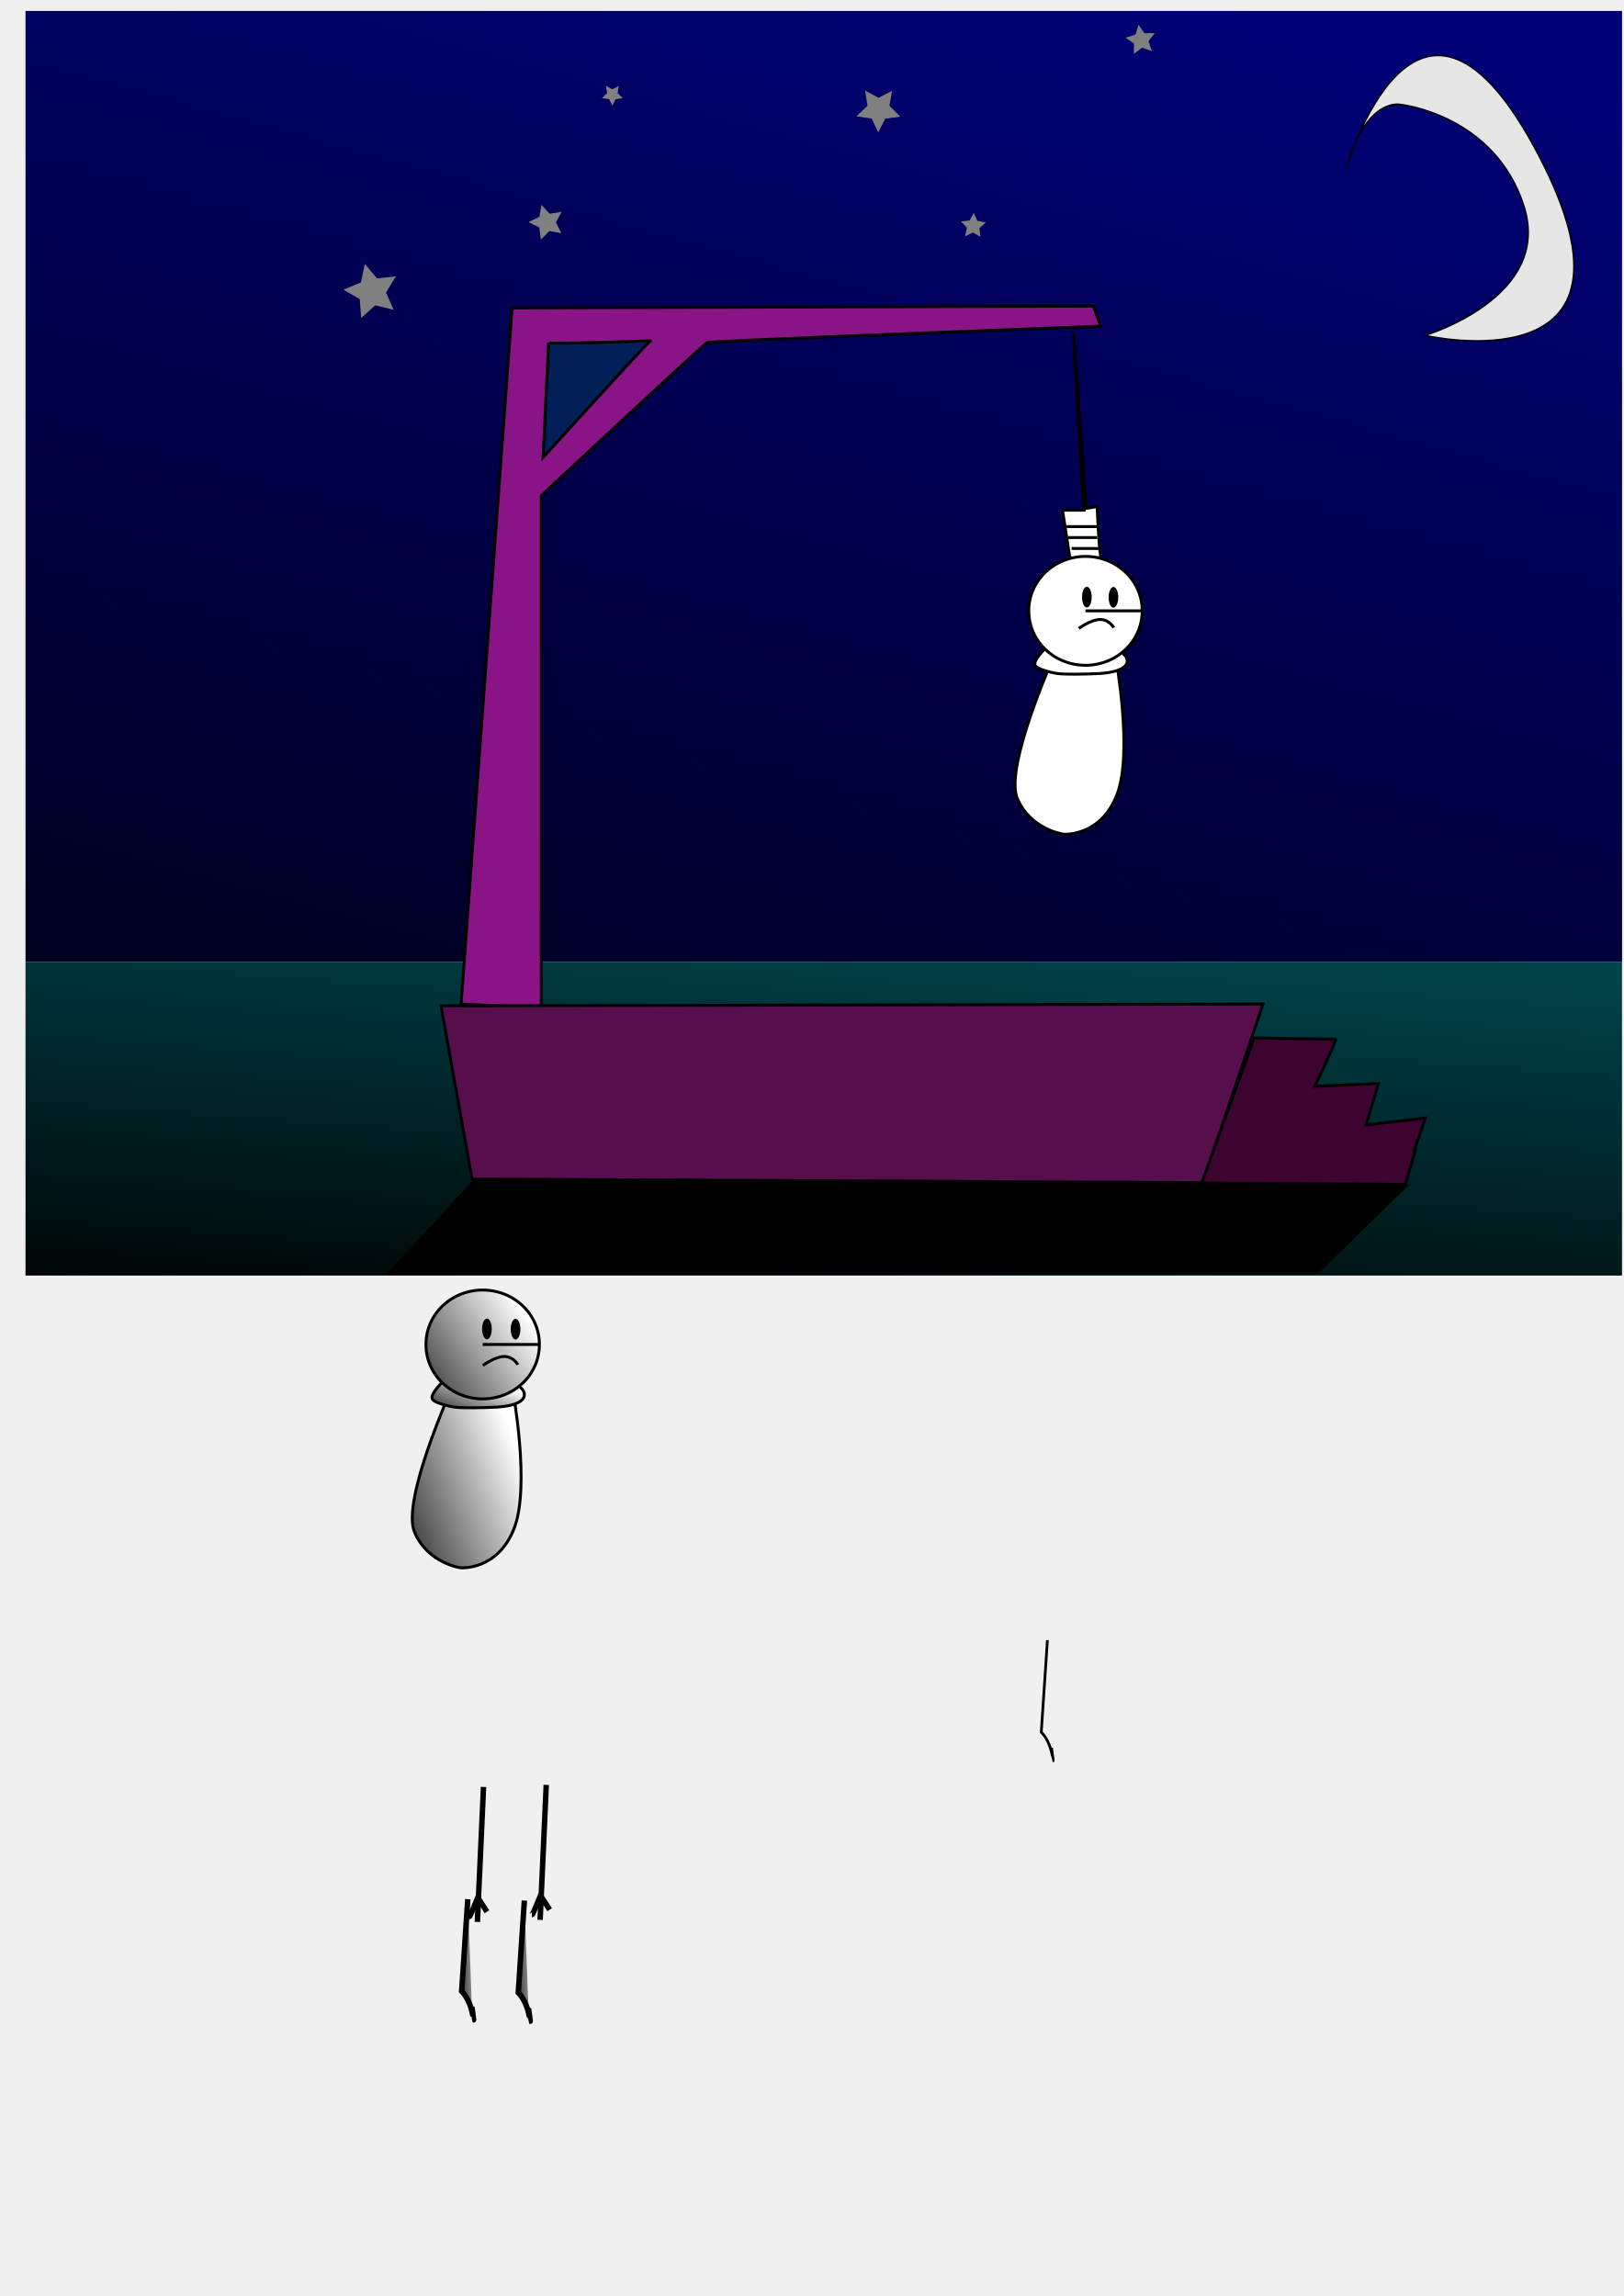
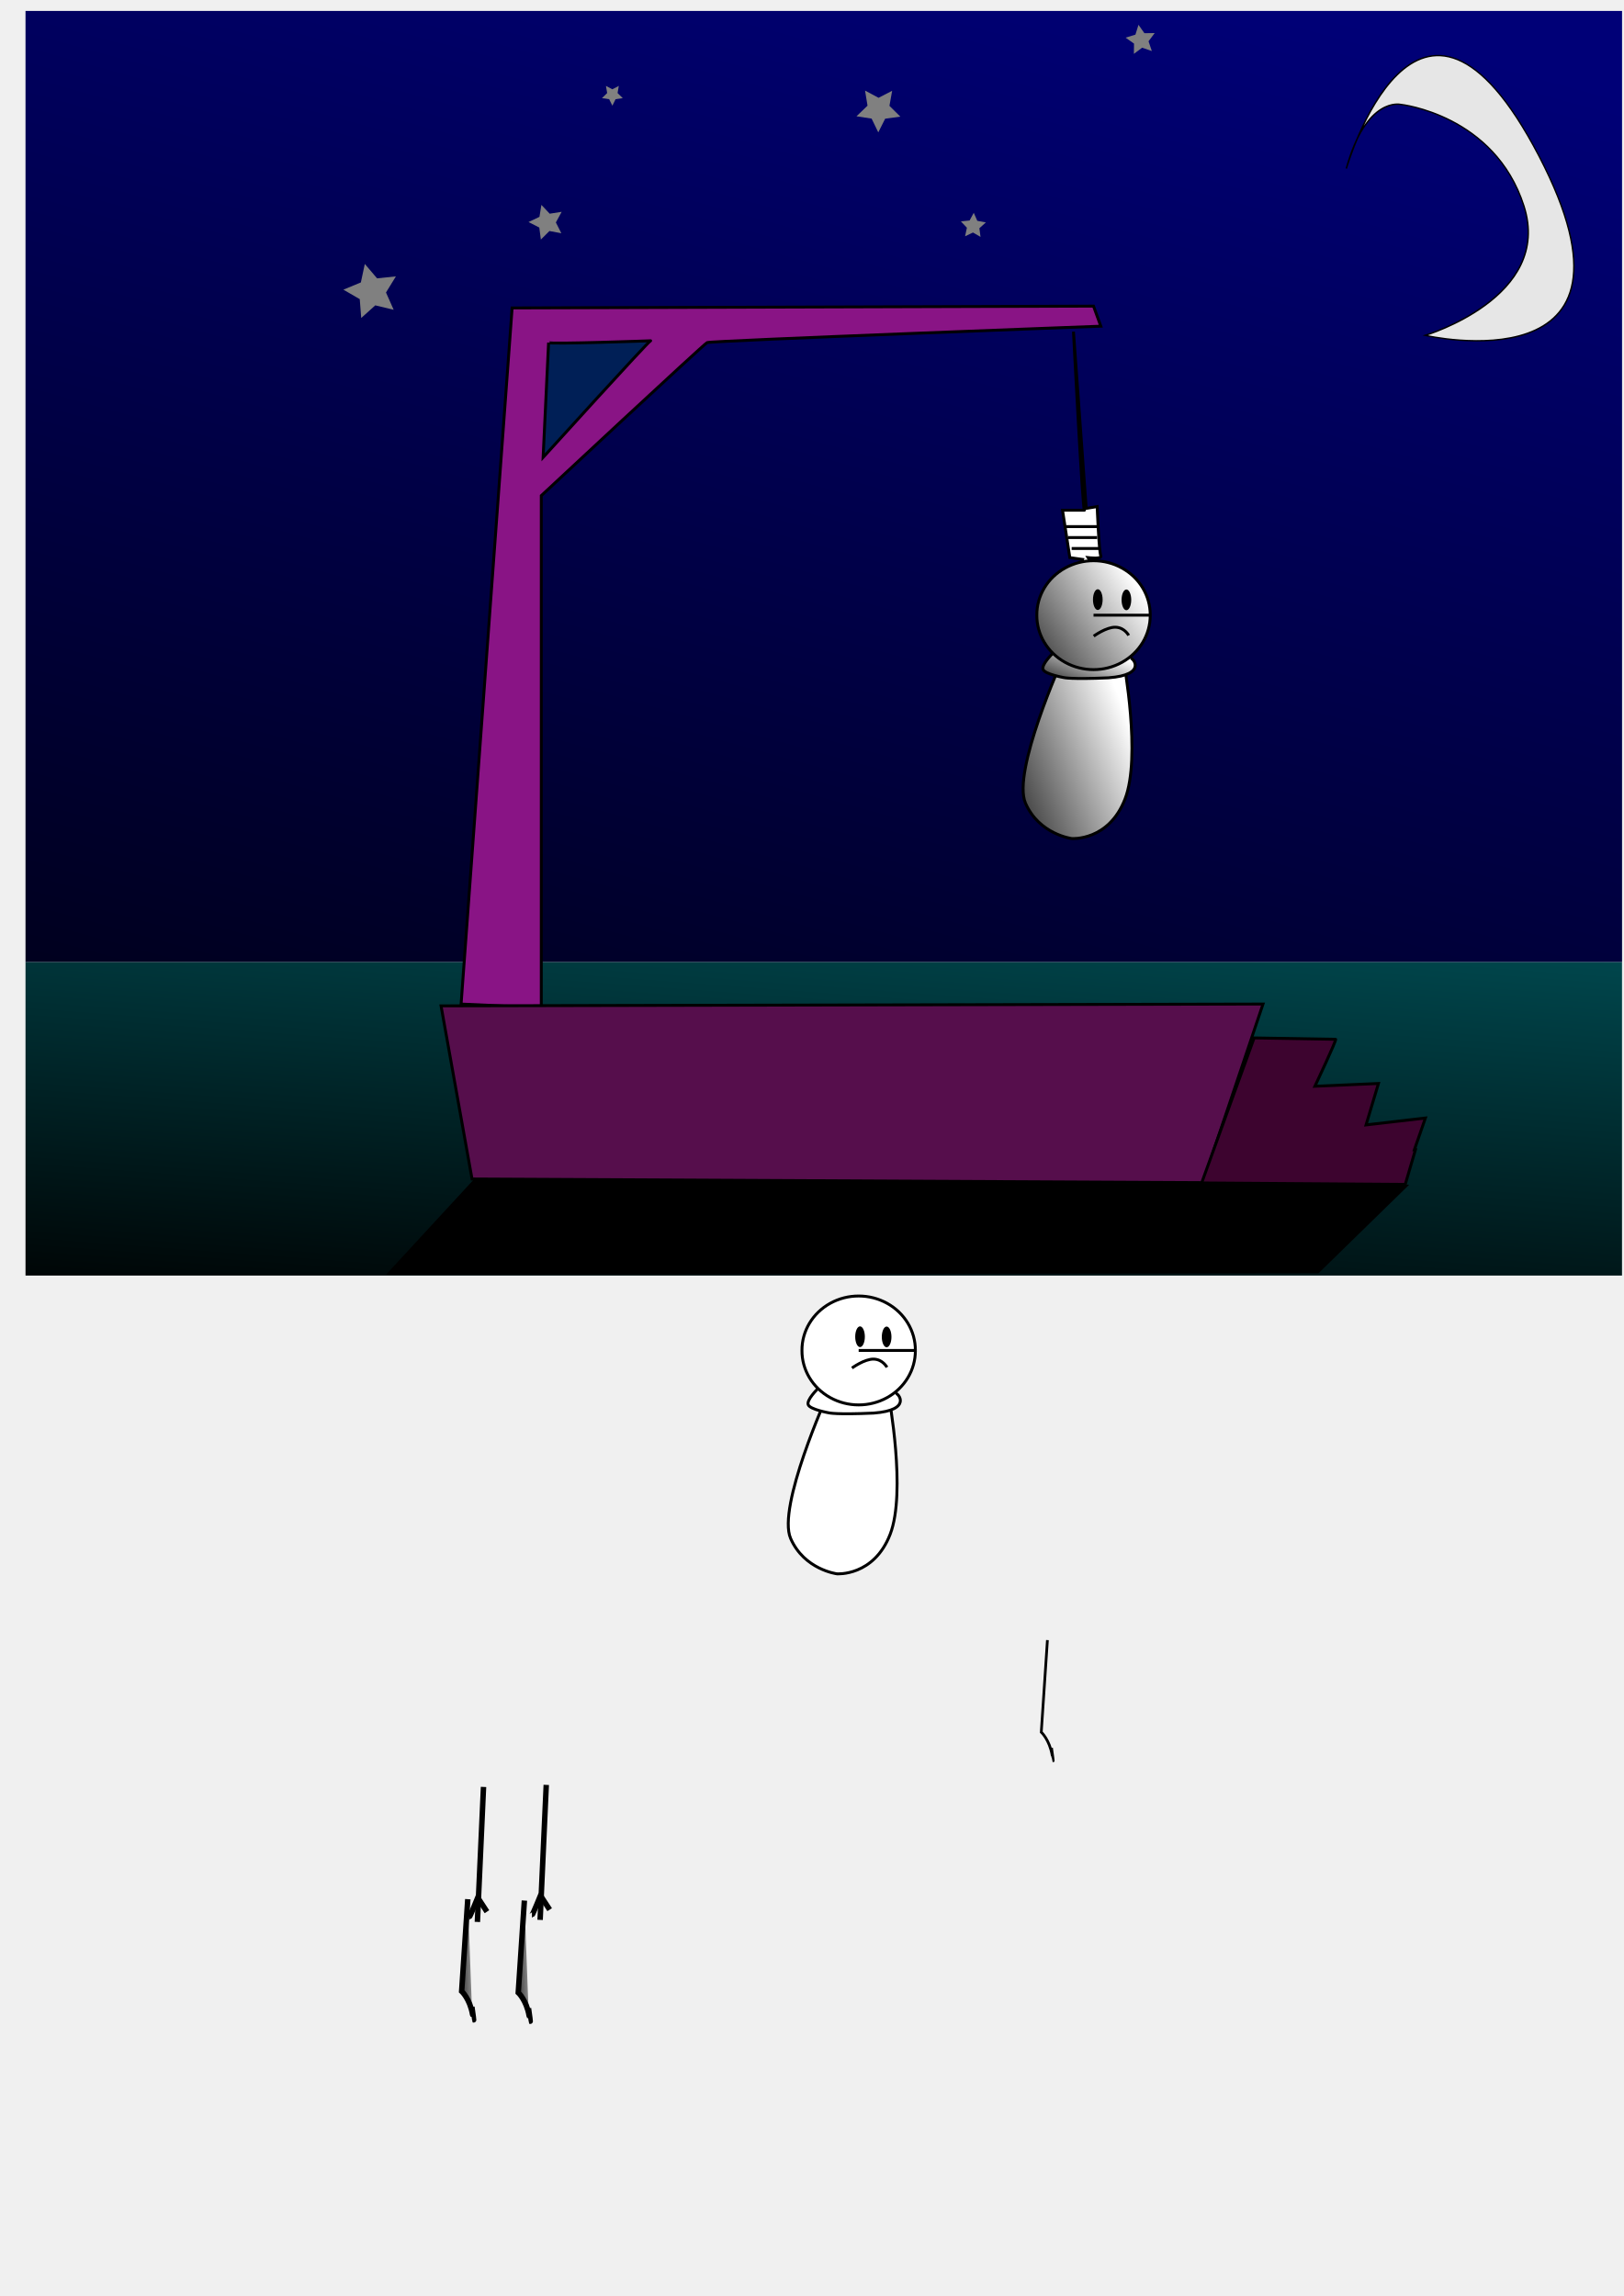
<svg xmlns="http://www.w3.org/2000/svg" xmlns:xlink="http://www.w3.org/1999/xlink" version="1" x="0" y="0" width="744.094" height="1052.362" id="svg548">
  <defs id="defs550">
    <linearGradient x1="0" y1="0" x2="1" y2="0" id="linearGradient824" gradientUnits="objectBoundingBox" spreadMethod="pad">
      <stop style="stop-color:#ffffff;stop-opacity:1;" offset="0" id="stop825" />
      <stop style="stop-color:#000000;stop-opacity:1;" offset="1" id="stop826" />
    </linearGradient>
    <linearGradient x1="0" y1="0" x2="1" y2="0" id="linearGradient577" gradientUnits="objectBoundingBox" spreadMethod="pad">
      <stop style="stop-color:#005a62;stop-opacity:1;" offset="0" id="stop578" />
      <stop style="stop-color:#000000;stop-opacity:1;" offset="1" id="stop579" />
    </linearGradient>
    <linearGradient x1="0" y1="0" x2="1" y2="0" id="linearGradient598" gradientUnits="objectBoundingBox" spreadMethod="pad">
      <stop style="stop-color:#000077;stop-opacity:1;" offset="0" id="stop599" />
      <stop style="stop-color:#000000;stop-opacity:1;" offset="1" id="stop600" />
    </linearGradient>
    <linearGradient x1="0.928" y1="0.055" x2="0.234" y2="1.578" id="linearGradient601" xlink:href="#linearGradient598" gradientUnits="objectBoundingBox" spreadMethod="pad" />
    <linearGradient id="linearGradient602" xlink:href="#linearGradient577" x1="0.777" y1="-0.52" x2="0.139" y2="1.18" gradientUnits="objectBoundingBox" spreadMethod="pad" />
    <linearGradient xlink:href="#linearGradient824" id="linearGradient728" x1="2.14" y1="0.523" x2="-0.535" y2="1.258" gradientUnits="objectBoundingBox" spreadMethod="pad" />
    <linearGradient xlink:href="#linearGradient824" id="linearGradient729" />
    <linearGradient xlink:href="#linearGradient824" id="linearGradient800" x1="0.915" y1="0.258" x2="-0.322" y2="1.07" gradientUnits="objectBoundingBox" spreadMethod="pad" />
    <linearGradient xlink:href="#linearGradient824" id="linearGradient877" />
  </defs>
  <rect width="731.643" height="435.979" x="11.693" y="5.01" style="font-size:12;fill:url(#linearGradient601);fill-rule:evenodd;stroke-width:1pt;" id="rect597" />
  <rect width="731.624" height="143.656" x="11.693" y="440.989" style="font-size:12;fill:url(#linearGradient602);fill-rule:evenodd;stroke-width:1pt;" id="rect603" />
  <path d="M 211.308 460.2 L 234.694 141.15 L 501.125 140.315 L 504.466 149.502 C 504.466 149.502 325.731 156.184 324.061 157.019 C 322.39 157.854 248.057 227.176 248.057 227.176 L 248.057 461.87 L 211.308 460.2 z " transform="translate(0,-3.051758e-5)" style="font-size:12;fill:#891485;fill-rule:evenodd;stroke:#000000;stroke-width:1pt;" id="path579" />
  <path d="M 202.12 461.035 L 578.799 460.2 L 551.237 542.05 L 216.319 540.38 L 202.12 461.035 z " style="font-size:12;fill:#560e4c;fill-rule:evenodd;stroke:#000000;stroke-width:1pt;" id="path578" />
  <path d="M 491.938 152.008 C 491.938 152.008 496.114 233.858 496.949 233.858 C 497.784 233.858 486.926 233.858 486.926 233.858 L 490.267 255.574 L 496.114 256.409 L 483.586 293.993 C 483.586 293.993 502.795 306.521 503.631 305.686 C 504.466 304.851 520.335 294.828 520.335 293.158 C 520.335 291.487 498.619 255.574 498.619 255.574 C 498.619 255.574 505.301 256.409 504.466 254.738 C 503.631 253.068 502.795 232.188 502.795 232.188 L 497.784 233.023 L 491.938 152.008 z " style="font-size:12;fill:#ffffff;fill-rule:evenodd;stroke:#000000;stroke-width:1pt;" id="path582" />
  <path d="M 498.62 269.772 L 490.267 288.147 L 500.29 296.499 L 510.312 287.311 L 498.62 269.772 z " transform="translate(0,-3.051758e-5)" style="font-size:12;fill:#002252;fill-rule:evenodd;stroke:#000000;stroke-width:1pt;fill-opacity:1;" id="path583" />
  <path d="M 488.597 241.375 C 489.432 241.375 502.795 241.375 502.795 241.375 " style="font-size:12;fill:none;fill-rule:evenodd;stroke:#000000;stroke-width:1pt;" id="path584" />
  <path d="M 489.432 246.386 L 502.795 246.386 " style="font-size:12;fill:none;fill-rule:evenodd;stroke:#000000;stroke-width:1pt;" id="path585" />
  <path d="M 491.102 251.398 L 503.631 251.398 " style="font-size:12;fill:none;fill-rule:evenodd;stroke:#000000;stroke-width:1pt;" id="path586" />
  <path d="M 251.398 157.019 L 248.892 209.637 C 248.892 209.637 297.334 156.184 298.169 156.184 C 299.005 156.184 251.398 157.854 251.398 157.019 z " style="font-size:12;fill:#001f56;fill-rule:evenodd;stroke:#000000;stroke-width:1pt;" id="path587" />
  <polygon points="412.593,53.453 405.643,54.409 402.49,60.676 399.433,54.362 392.498,53.3 397.559,48.441 396.426,41.518 402.611,44.83 408.845,41.612 407.607,48.518 412.593,53.453 " style="font-size:12;fill:#808080;fill-rule:evenodd;stroke-width:1pt;" id="polygon590" />
  <polygon points="257.244,106.906 251.793,105.886 247.861,109.798 247.147,104.298 242.211,101.768 247.222,99.389 248.103,93.913 251.913,97.943 257.393,97.089 254.738,101.958 257.244,106.906 " style="font-size:12;fill:#808080;fill-rule:evenodd;stroke-width:1pt;" id="polygon591" />
  <polygon points="449.342,108.576 445.88,106.574 442.268,108.291 443.102,104.38 440.353,101.475 444.331,101.06 446.244,97.547 447.868,101.202 451.8,101.936 448.826,104.61 449.342,108.576 " style="font-size:12;fill:#808080;fill-rule:evenodd;stroke-width:1pt;" id="polygon592" />
  <polygon points="527.852,23.385 523.395,21.874 519.623,24.688 519.683,19.983 515.841,17.265 520.335,15.868 521.732,11.374 524.449,15.217 529.155,15.156 526.341,18.928 527.852,23.385 " style="font-size:12;fill:#808080;fill-rule:evenodd;stroke-width:1pt;" id="polygon593" />
  <polygon points="280.63,48.441 279.157,45.457 275.864,44.979 278.247,42.656 277.685,39.376 280.63,40.925 283.576,39.376 283.013,42.656 285.396,44.979 282.103,45.457 280.63,48.441 " style="font-size:12;fill:#808080;fill-rule:evenodd;stroke-width:1pt;" id="polygon594" />
  <polygon points="180.405,141.985 171.982,139.957 165.536,145.746 164.862,137.108 157.365,132.767 165.371,129.457 167.183,120.985 172.806,127.576 181.423,126.682 176.891,134.066 180.405,141.985 " style="font-size:12;fill:#808080;fill-rule:evenodd;stroke-width:1pt;" id="polygon595" />
  <path d="M 442.661 674.848 C 442.661 674.848 688.212 598.009 566.271 811.822 C 444.331 1025.64 350.788 821.845 350.788 821.845 C 350.788 821.845 457.694 897.013 516.159 826.856 C 574.624 756.698 527.852 681.53 527.852 681.53 C 527.852 681.53 514.489 651.462 442.661 674.848 z " transform="matrix(0.260879,-0.367772,0.409279,0.290322,225.291,44.12404)" style="font-size:12;fill:#e6e6e6;fill-rule:evenodd;stroke:#000000;stroke-width:1pt;" id="path606" />
  <path style="fill:#3d042f;fill-rule:evenodd;stroke:#000000;stroke-opacity:1;stroke-width:1pt;stroke-linejoin:miter;stroke-linecap:butt;fill-opacity:1;" d="M 574.736 475.727 C 574.736 475.727 611.449 476.36 612.082 476.36 C 612.715 476.36 602.587 497.881 602.587 497.881 L 631.704 496.615 L 626.007 515.604 L 653.225 512.439 L 648.161 526.997 L 648.646 526.997 L 643.985 542.853 L 550.683 542.189 L 574.736 475.727 z " id="path580" />
  <path style="fill:#000000;fill-rule:evenodd;stroke:black;stroke-opacity:1;stroke-width:1pt;stroke-linejoin:miter;stroke-linecap:butt;fill-opacity:1;" d="M 217.411 541.281 L 178.425 583.549 L 603.919 582.963 L 644.18 543.65 L 217.411 541.281 z " id="path581" />
  <path style="font-size:12;fill:none;fill-rule:evenodd;stroke:#000000;stroke-width:1.25;stroke-dasharray:none;" d="M 398.125 738.3 L 395.312 780.487 C 395.312 780.487 399.062 783.924 400.312 791.112 C 401.562 798.299 400 787.675 400 787.675 " id="path610" transform="translate(81.875,13.43739)" />
  <path style="font-size:12;fill:url(#linearGradient728);fill-rule:evenodd;stroke:#000000;stroke-width:2.5;" d="M 398.125 738.3 L 395.312 780.487 C 395.312 780.487 399.062 783.924 400.312 791.112 C 401.562 798.299 400 787.675 400 787.675 " id="path805" transform="translate(-157.8125,132.8125)" />
  <path style="font-size:12;fill:url(#linearGradient728);fill-rule:evenodd;stroke:#000000;stroke-width:2.5;" d="M 398.125 738.3 L 395.312 780.487 C 395.312 780.487 399.062 783.924 400.312 791.112 C 401.562 798.299 400 787.675 400 787.675 " id="path607" transform="translate(-183.75,132.1875)" />
  <g id="g801" transform="translate(-152.7919,136.9854)" style="font-size:12;fill:url(#linearGradient728);stroke:#000000;stroke-width:2.5;">
    <path style="fill:url(#linearGradient728);fill-rule:evenodd;stroke:#000000;stroke-opacity:1;stroke-width:2.5;stroke-linejoin:miter;stroke-linecap:butt;fill-opacity:1;stroke-dasharray:none;" d="M 403.125 681.112 L 400.312 742.987 " id="path802" />
    <path style="fill:url(#linearGradient728);fill-rule:evenodd;stroke:#000000;stroke-opacity:1;stroke-width:2.5;stroke-linejoin:miter;stroke-linecap:butt;fill-opacity:1;stroke-dasharray:none;" d="M 400.754 731.166 C 400.754 731.166 396.875 740.8 396.562 740.8 " id="path803" />
    <path style="fill:url(#linearGradient728);fill-rule:evenodd;stroke:#000000;stroke-opacity:1;stroke-width:2.5;stroke-linejoin:miter;stroke-linecap:butt;fill-opacity:1;stroke-dasharray:none;" d="M 400.789 732.324 L 404.688 738.3 " id="path804" />
  </g>
  <g id="g619" transform="translate(-181.5419,137.9229)" style="font-size:12;fill:url(#linearGradient728);stroke:#000000;stroke-width:2.5;">
    <path style="fill:url(#linearGradient728);fill-rule:evenodd;stroke:#000000;stroke-opacity:1;stroke-width:2.5;stroke-linejoin:miter;stroke-linecap:butt;fill-opacity:1;stroke-dasharray:none;" d="M 403.125 681.112 L 400.312 742.987 " id="path620" />
    <path style="fill:url(#linearGradient728);fill-rule:evenodd;stroke:#000000;stroke-opacity:1;stroke-width:2.5;stroke-linejoin:miter;stroke-linecap:butt;fill-opacity:1;stroke-dasharray:none;" d="M 400.754 731.166 C 400.754 731.166 396.875 740.8 396.562 740.8 " id="path621" />
    <path style="fill:url(#linearGradient728);fill-rule:evenodd;stroke:#000000;stroke-opacity:1;stroke-width:2.5;stroke-linejoin:miter;stroke-linecap:butt;fill-opacity:1;stroke-dasharray:none;" d="M 400.789 732.324 L 404.688 738.3 " id="path622" />
  </g>
-   <g id="g889" transform="translate(117.5,-61.25003)">
+   <g id="g889" transform="translate(397.4356,-395.5191)">
    <g id="g850" transform="translate(-226.25,-45.00003)" style="font-size:12;fill:url(#linearGradient800);">
      <path style="font-size:12;fill:url(#linearGradient800);fill-rule:evenodd;stroke:#000000;stroke-width:1pt;" d="M 417.5 771.737 C 417.5 771.737 394.375 822.987 400.625 837.362 C 406.875 851.737 421.875 853.612 421.875 853.612 C 421.875 853.612 438.75 854.862 446.25 835.487 C 453.75 816.112 445.625 772.362 445.625 772.362 " id="path596" transform="translate(-101.875,-28.75006)" />
      <path style="font-size:12;fill:url(#linearGradient800);fill-rule:evenodd;stroke:#000000;stroke-width:1pt;" d="M 411.006 767.752 C 411.006 767.752 406.034 772.613 406.807 774.823 C 407.581 777.032 416.309 778.579 416.309 778.579 C 416.309 778.579 419.623 779.463 436.749 778.69 C 454.869 777.364 448.018 769.188 446.692 769.63 " id="path597" transform="translate(-100,-27.50003)" />
      <path style="font-size:12;fill:url(#linearGradient800);fill-rule:evenodd;stroke:#000000;stroke-width:1pt;" id="path575" d="M 455.929 749.984 A 25.986 24.804 0 1 0 403.958,749.984 A 25.986 24.804 0 1 0 455.929 749.984 L 429.943 749.984 z" transform="translate(-100,-27.50003)" />
    </g>
    <g id="g885">
      <path style="font-size:12;fill-rule:evenodd;stroke-width:1pt;" id="path590" d="M 450.56 743.445 A 2.21 4.751 0 1 0 446.14,743.445 A 2.21 4.751 0 1 0 450.56 743.445 L 448.35 743.445 z" transform="translate(-329.5917,-72.98333)" />
      <path style="font-size:12;fill-rule:evenodd;stroke-width:1pt;" id="path591" d="M 450.56 743.445 A 2.21 4.751 0 1 0 446.14,743.445 A 2.21 4.751 0 1 0 450.56 743.445 L 448.35 743.445 z" transform="translate(-342.7004,-73.09373)" />
      <path style="font-size:12;fill:none;fill-rule:evenodd;stroke:#000000;stroke-width:1pt;" d="M 435.423 762.448 C 435.423 762.448 441.168 758.25 445.367 758.36 C 449.565 758.471 451.444 762.117 451.444 762.117 " id="path595" transform="translate(-331.6388,-75.35773)" />
    </g>
  </g>
-   <g id="g898" transform="translate(132.5,-377.5)">
+   <g id="g898" transform="translate(28.55767,-38.50627)">
    <g id="g863" transform="translate(35,-65.00006)" style="font-size:12;fill:#ffffff;fill-opacity:1;">
      <path style="font-size:12;fill:#ffffff;fill-rule:evenodd;stroke:#000000;stroke-width:1pt;fill-opacity:1;" d="M 417.5 771.737 C 417.5 771.737 394.375 822.987 400.625 837.362 C 406.875 851.737 421.875 853.612 421.875 853.612 C 421.875 853.612 438.75 854.862 446.25 835.487 C 453.75 816.112 445.625 772.362 445.625 772.362 " id="path864" transform="translate(-101.875,-28.75006)" />
      <path style="font-size:12;fill:#ffffff;fill-rule:evenodd;stroke:#000000;stroke-width:1pt;fill-opacity:1;" d="M 411.006 767.752 C 411.006 767.752 406.034 772.613 406.807 774.823 C 407.581 777.032 416.309 778.579 416.309 778.579 C 416.309 778.579 419.623 779.463 436.749 778.69 C 454.869 777.364 448.018 769.188 446.692 769.63 " id="path865" transform="translate(-100,-27.50003)" />
      <path style="font-size:12;fill:#ffffff;fill-rule:evenodd;stroke:#000000;stroke-width:1pt;fill-opacity:1;" id="path866" d="M 455.929 749.984 A 25.986 24.804 0 1 0 403.958,749.984 A 25.986 24.804 0 1 0 455.929 749.984 L 429.943 749.984 z" transform="translate(-100,-27.50003)" />
    </g>
    <path style="font-size:12;fill-rule:evenodd;stroke-width:1pt;" id="path867" d="M 450.56 743.445 A 2.21 4.751 0 1 0 446.14,743.445 A 2.21 4.751 0 1 0 450.56 743.445 L 448.35 743.445 z" transform="translate(-82.7824,-92.25108)" />
    <path style="font-size:12;fill-rule:evenodd;stroke-width:1pt;" id="path868" d="M 450.56 743.445 A 2.21 4.751 0 1 0 446.14,743.445 A 2.21 4.751 0 1 0 450.56 743.445 L 448.35 743.445 z" transform="translate(-70.591,-92.16548)" />
    <path style="font-size:12;fill:none;fill-rule:evenodd;stroke:#000000;stroke-width:1pt;" d="M 435.423 762.448 C 435.423 762.448 441.168 758.25 445.367 758.36 C 449.565 758.471 451.444 762.117 451.444 762.117 " id="path869" transform="translate(-73.53889,-96.91104)" />
  </g>
</svg>
